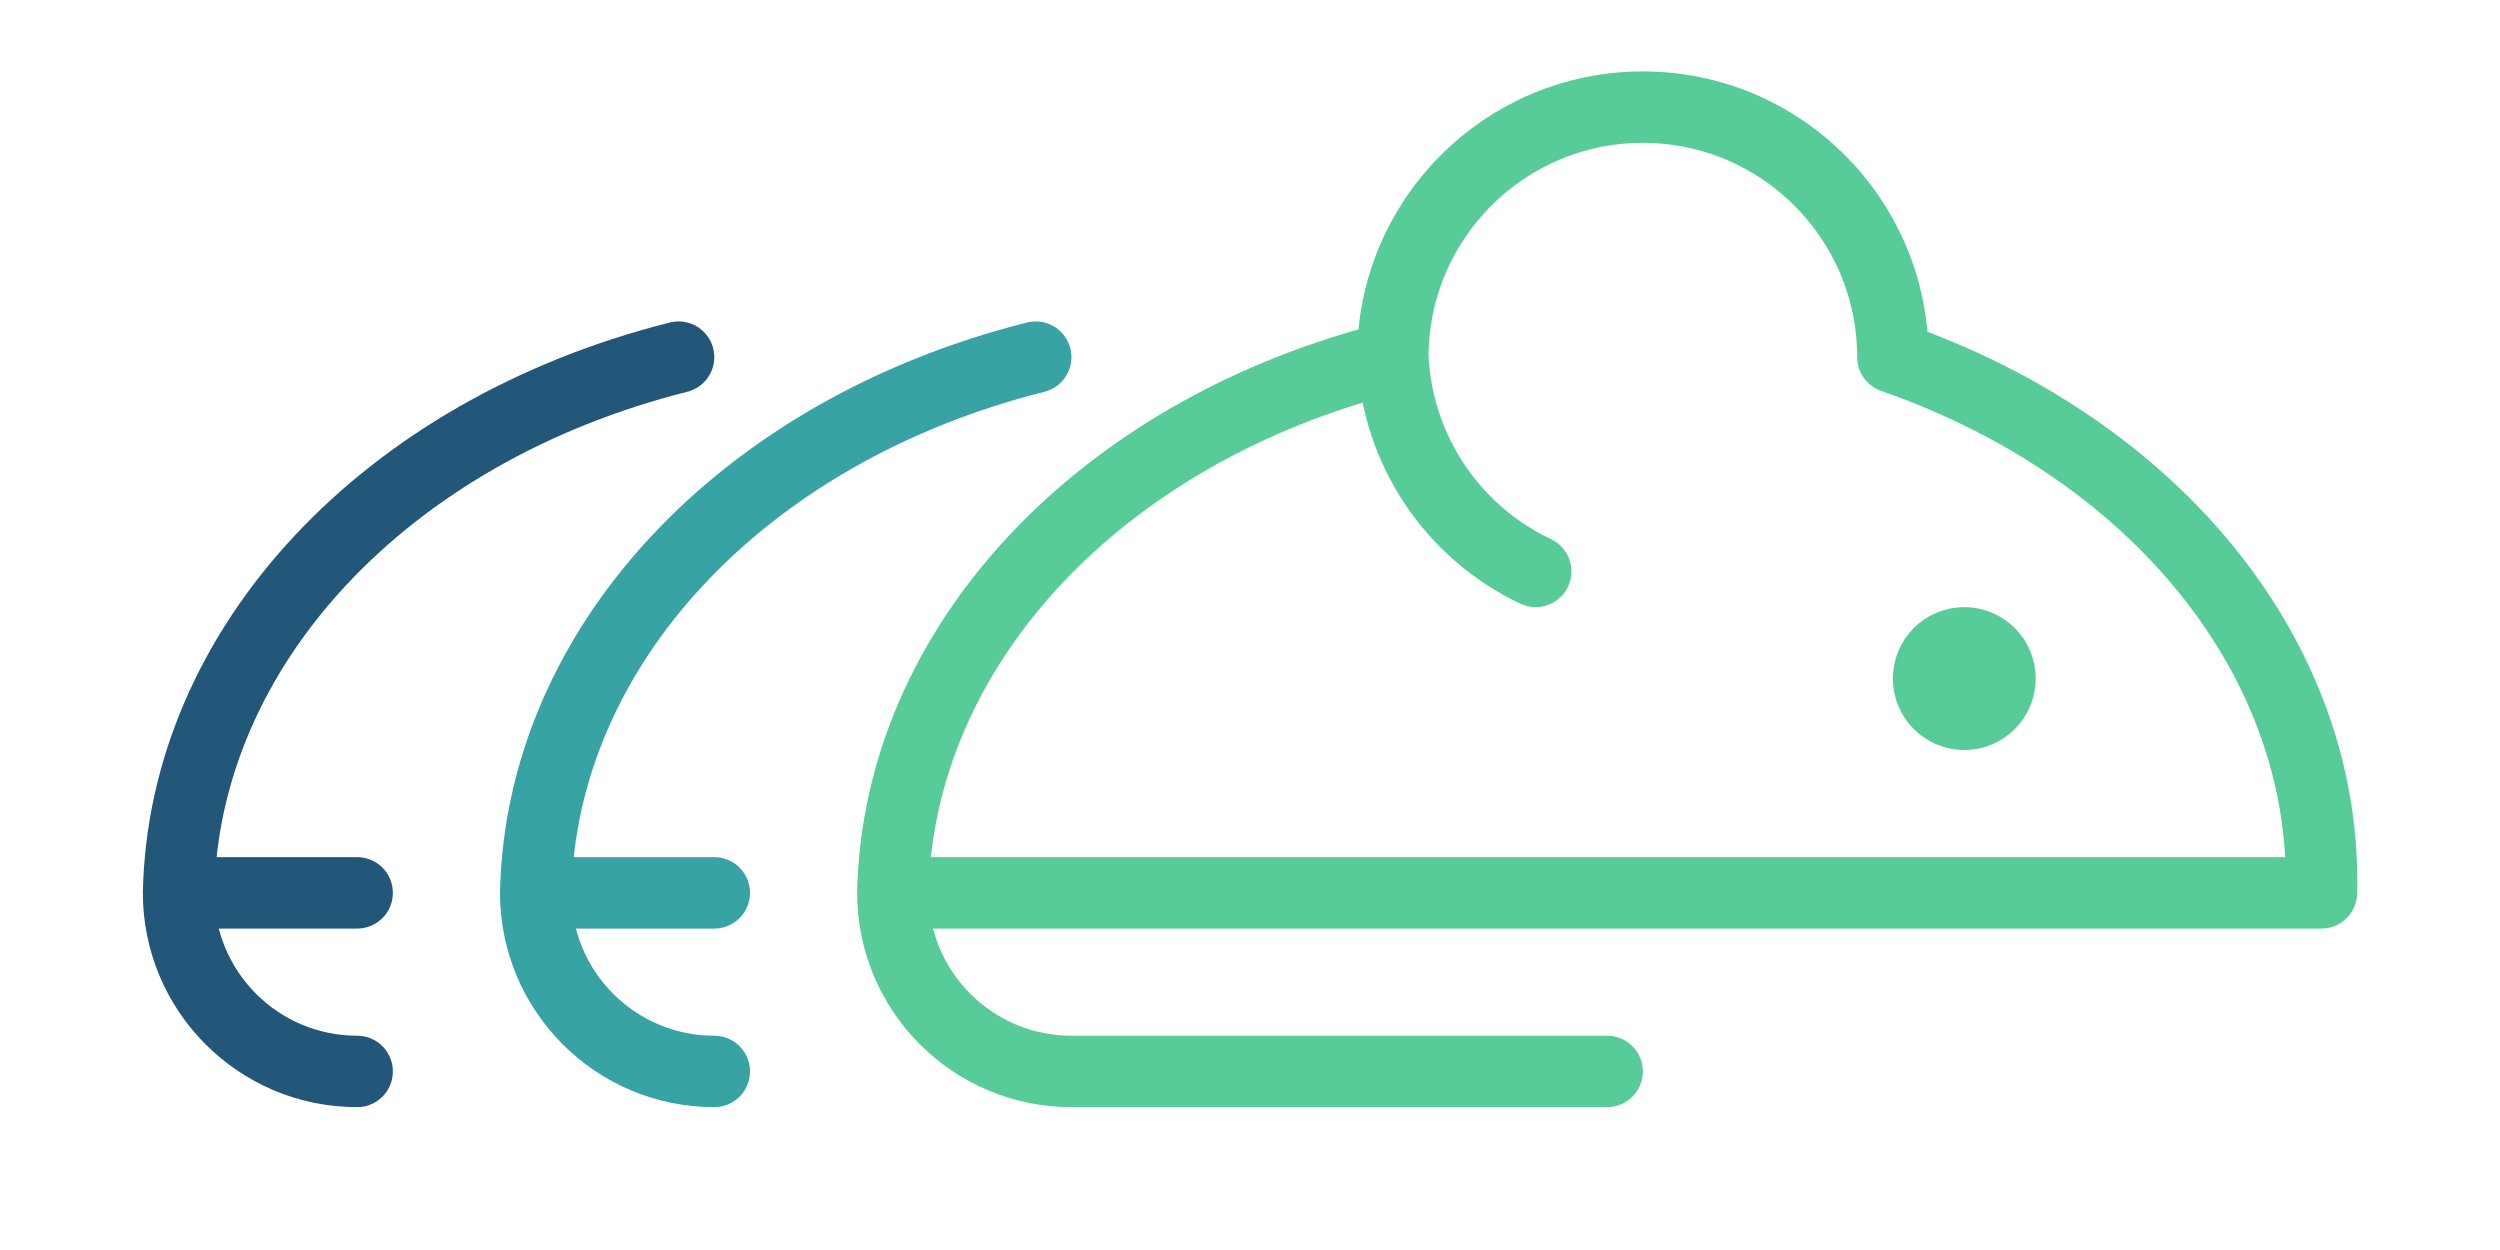
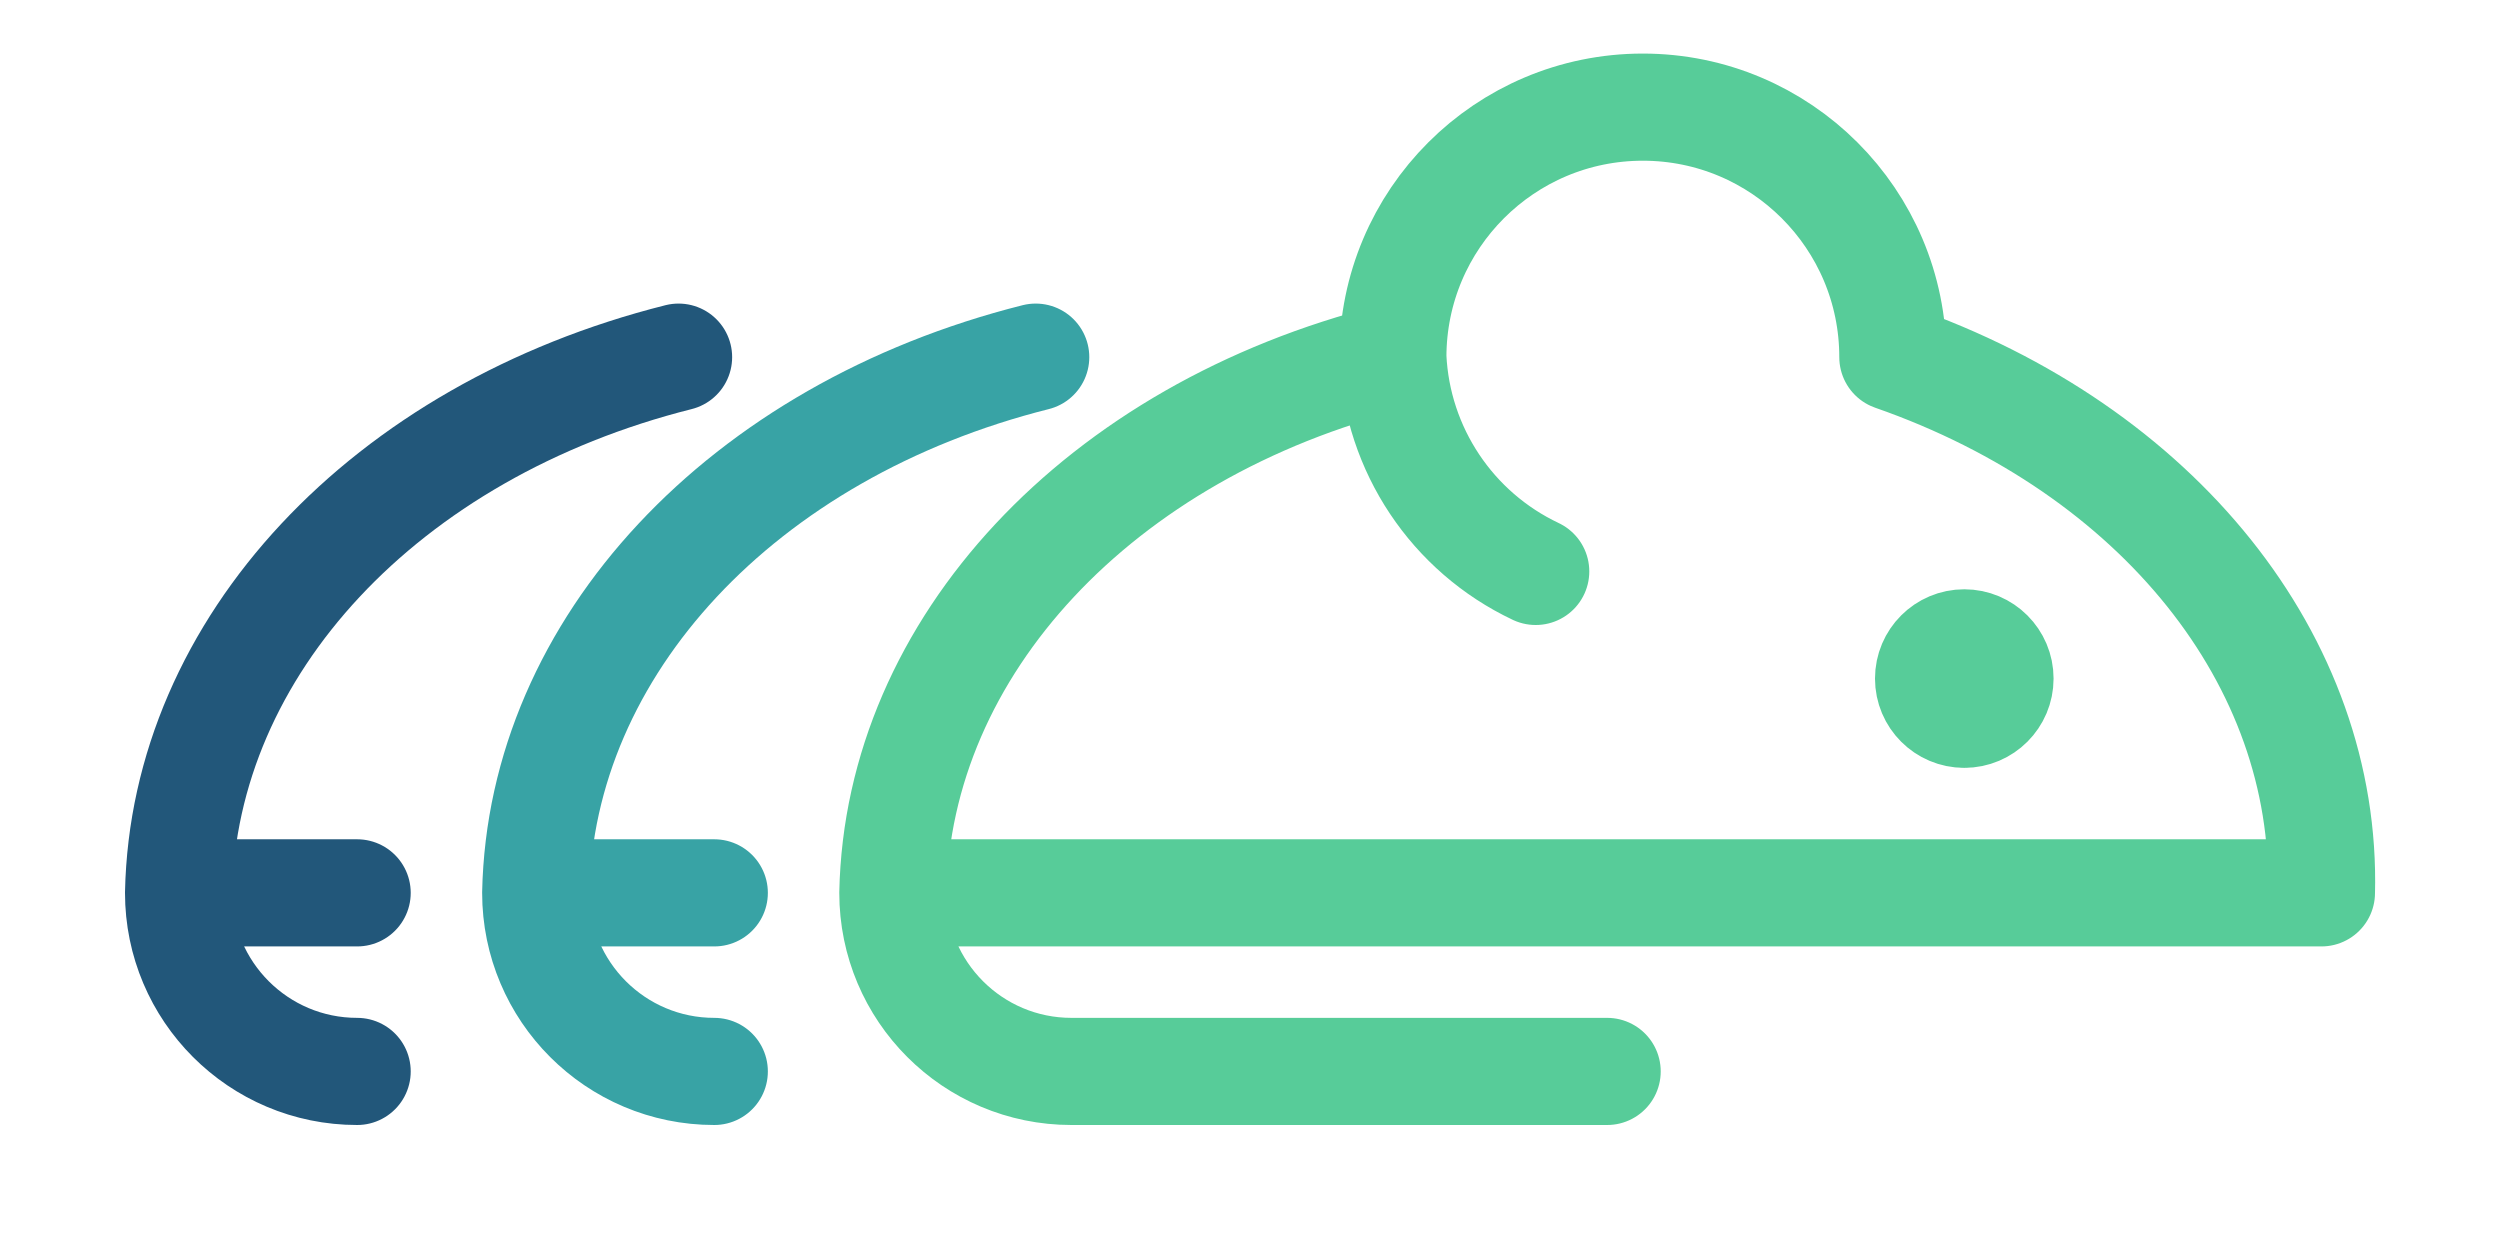
<svg xmlns="http://www.w3.org/2000/svg" viewBox="-45 -25 70 35">
-   <path fill="none" stroke="#22577a" stroke-width="2" stroke-linejoin="round" stroke-linecap="round" d="       M -26 -15       A 20 16 0 0 0 -40 0       A 5 5 0 0 0 -35 5       M -40 0       L -35 0     " />
-   <path fill="none" stroke="#38a3a5" stroke-width="2" stroke-linejoin="round" stroke-linecap="round" d="       M -16 -15       A 20 16 0 0 0 -30 0       A 5 5 0 0 0 -25 5       M -30 0       L -25 0     " />
-   <path fill="none" stroke="#57cc99" stroke-width="2" stroke-linejoin="round" stroke-linecap="round" d="       M -20 0       L 20 0       A 20 16 0 0 0 8 -15       A 7 7 0 1 0 -6 -15       A 20 16 0 0 0 -20 0       A 5 5 0 0 0 -15 5       L 0 5       M -6 -15       A 7 7 0 0 0 -2 -9       M 10 -5       A 1 1 0 0 0 10 -7       A 1 1 0 0 0 10 -5     " />
+   <path fill="none" stroke="#22577a" stroke-width="3" stroke-linejoin="round" stroke-linecap="round" d="       M -26 -15       A 20 16 0 0 0 -40 0       A 5 5 0 0 0 -35 5       M -40 0       L -35 0     " />
+   <path fill="none" stroke="#38a3a5" stroke-width="3" stroke-linejoin="round" stroke-linecap="round" d="       M -16 -15       A 20 16 0 0 0 -30 0       A 5 5 0 0 0 -25 5       M -30 0       L -25 0     " />
+   <path fill="none" stroke="#57cc99" stroke-width="3" stroke-linejoin="round" stroke-linecap="round" d="       M -20 0       L 20 0       A 20 16 0 0 0 8 -15       A 7 7 0 1 0 -6 -15       A 20 16 0 0 0 -20 0       A 5 5 0 0 0 -15 5       L 0 5       M -6 -15       A 7 7 0 0 0 -2 -9       M 10 -5       A 1 1 0 0 0 10 -7       A 1 1 0 0 0 10 -5     " />
</svg>
